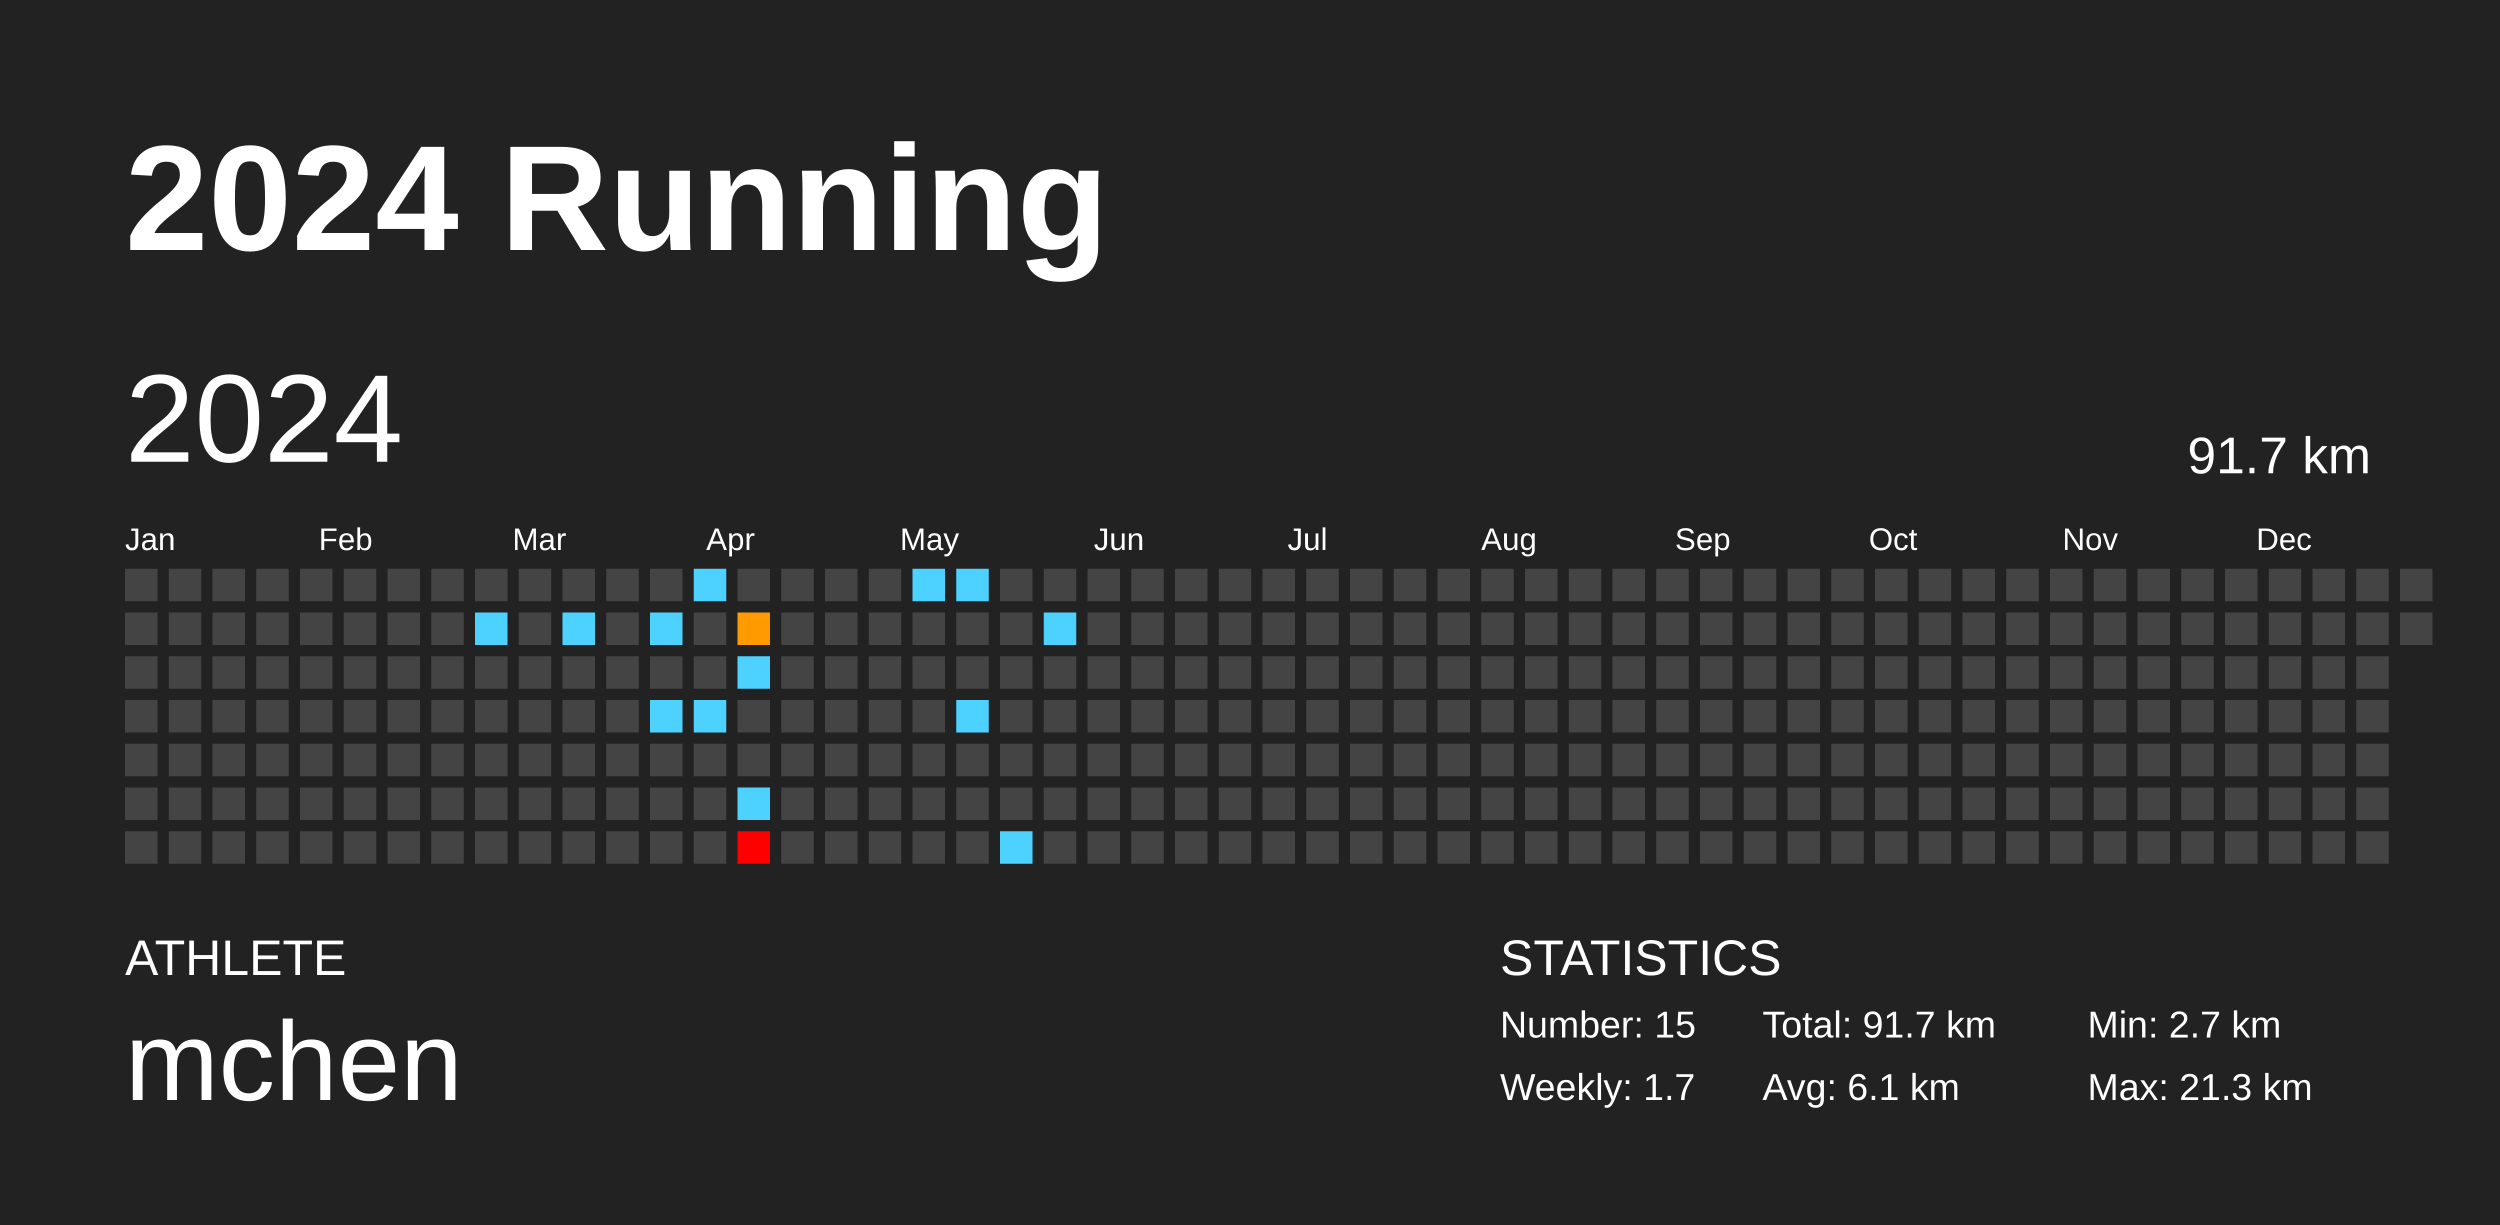
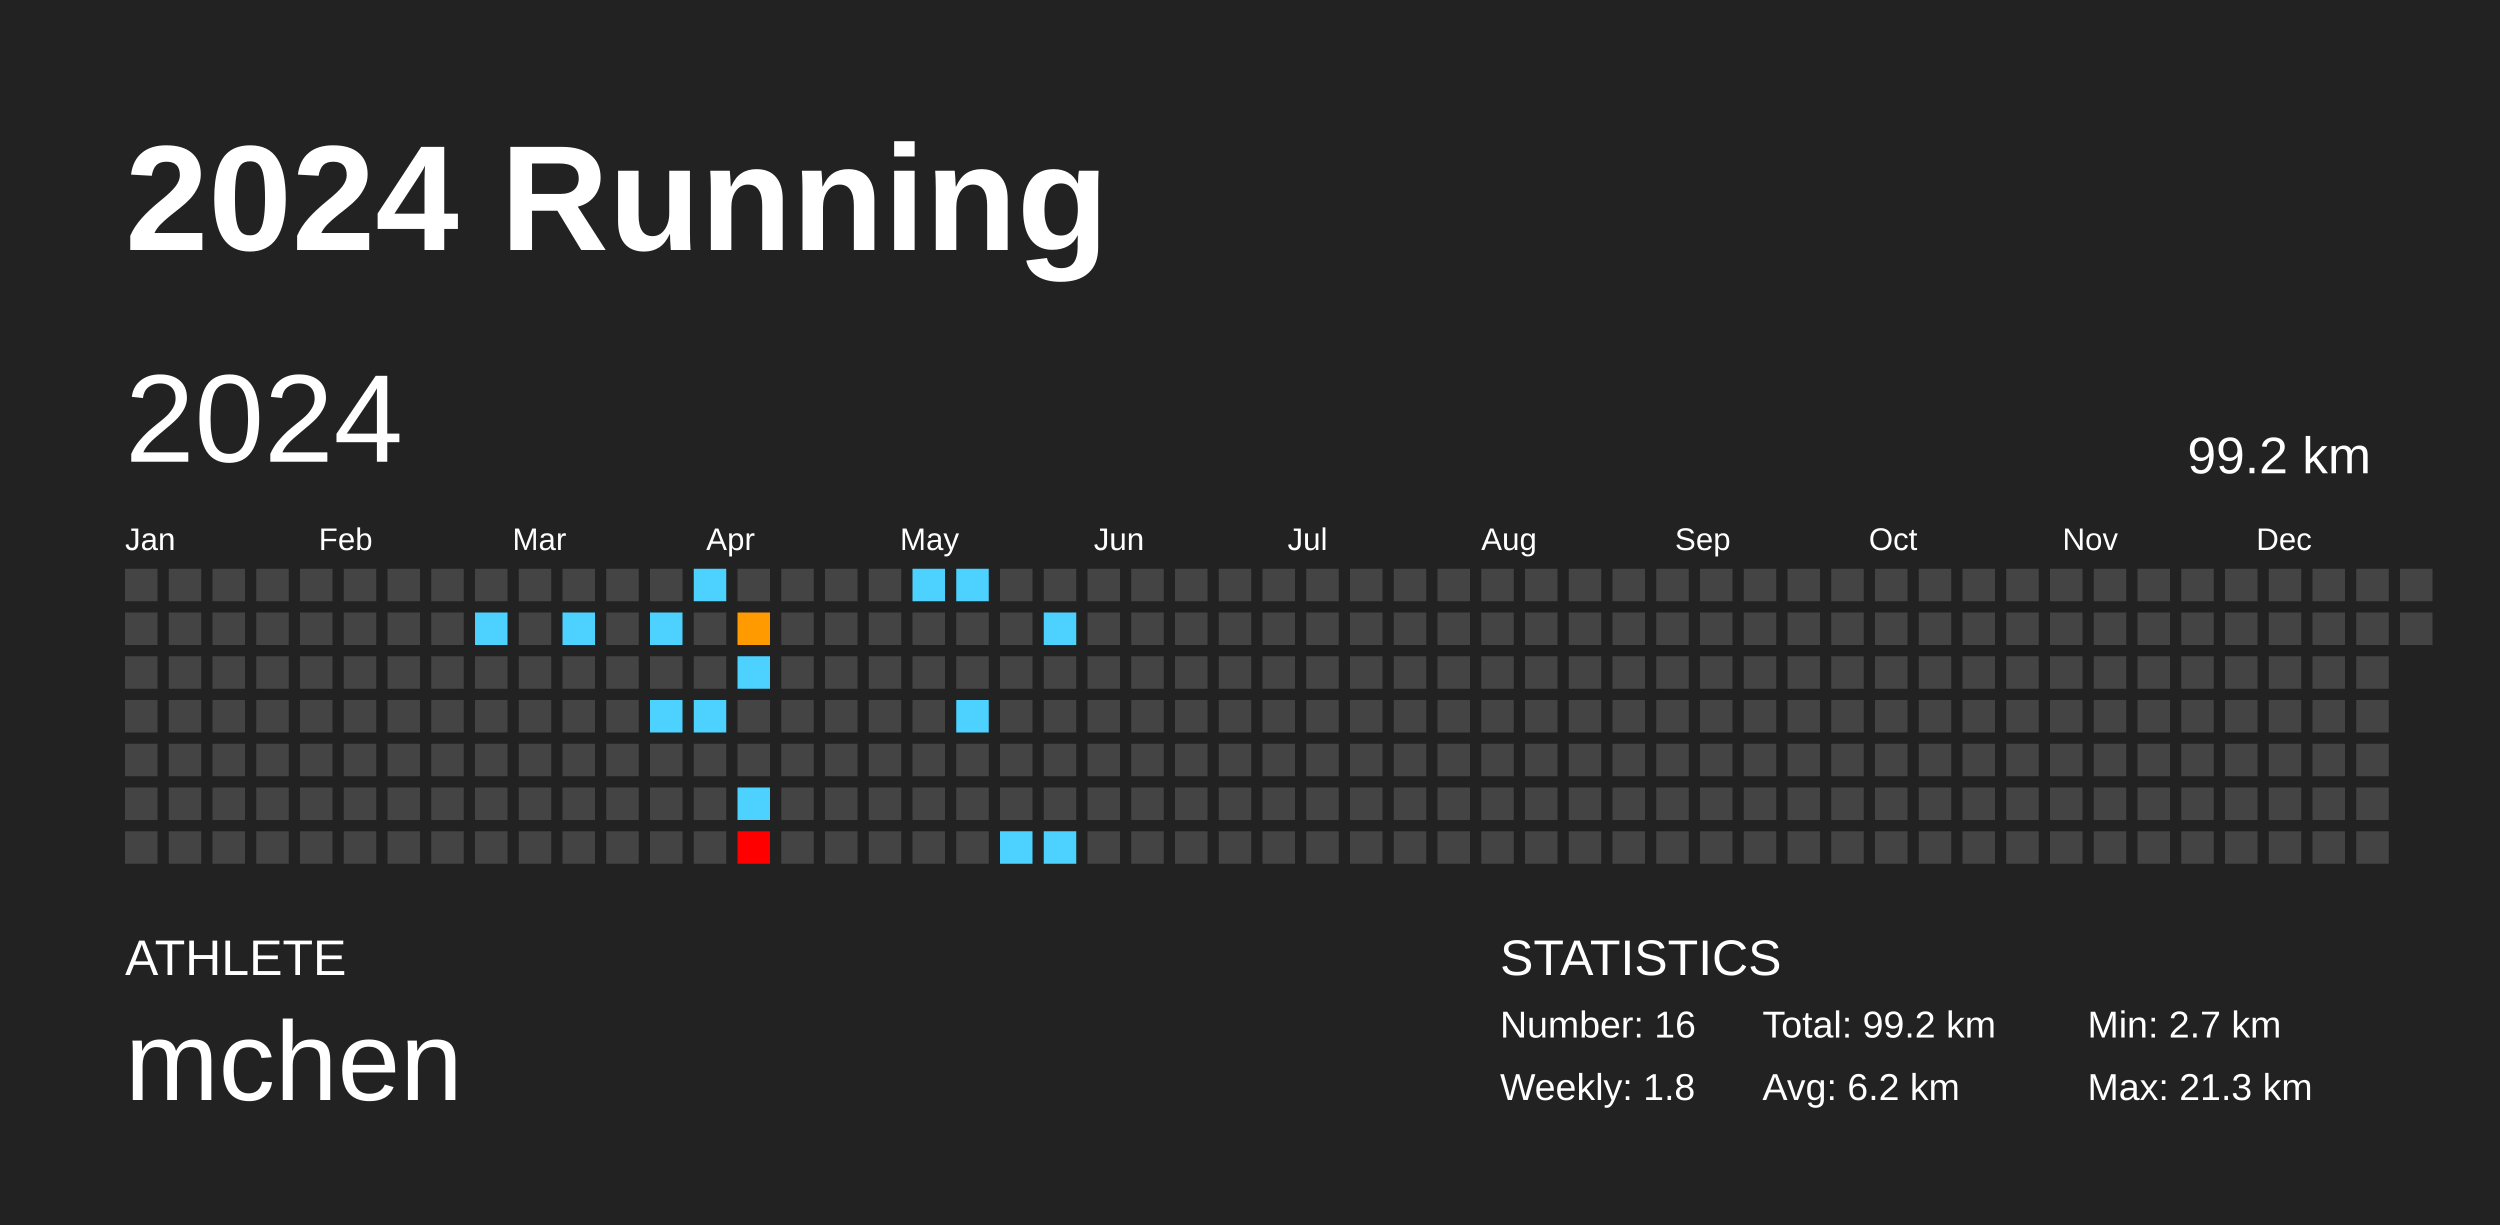
<svg xmlns="http://www.w3.org/2000/svg" baseProfile="full" height="98mm" version="1.1" viewBox="0,0,200,98" width="200mm">
  <defs />
  <rect fill="#222222" height="98" width="200" x="0" y="0" />
  <text fill="#FFFFFF" style="font-size:12px; font-family:Arial; font-weight:bold;" x="10" y="20">2024 Running</text>
  <text fill="#FFFFFF" style="font-size:4px; font-family:Arial" x="10" y="78">ATHLETE</text>
  <text fill="#FFFFFF" style="font-size:9px; font-family:Arial" x="10" y="88">mchen</text>
  <text fill="#FFFFFF" style="font-size:4px; font-family:Arial" x="120" y="78">STATISTICS</text>
-   <text fill="#FFFFFF" style="font-size:3px; font-family:Arial" x="120" y="83">Number: 15</text>
-   <text fill="#FFFFFF" style="font-size:3px; font-family:Arial" x="120" y="88">Weekly: 1.7</text>
-   <text fill="#FFFFFF" style="font-size:3px; font-family:Arial" x="141" y="83">Total: 91.7 km</text>
-   <text fill="#FFFFFF" style="font-size:3px; font-family:Arial" x="141" y="88">Avg: 6.1 km</text>
+   <text fill="#FFFFFF" style="font-size:3px; font-family:Arial" x="120" y="83">Number: 16</text>
+   <text fill="#FFFFFF" style="font-size:3px; font-family:Arial" x="120" y="88">Weekly: 1.8</text>
+   <text fill="#FFFFFF" style="font-size:3px; font-family:Arial" x="141" y="83">Total: 99.2 km</text>
+   <text fill="#FFFFFF" style="font-size:3px; font-family:Arial" x="141" y="88">Avg: 6.2 km</text>
  <text fill="#FFFFFF" style="font-size:3px; font-family:Arial" x="167" y="83">Min: 2.7 km</text>
  <text fill="#FFFFFF" style="font-size:3px; font-family:Arial" x="167" y="88">Max: 21.3 km</text>
  <text dominant-baseline="hanging" fill="#FFFFFF" style="font-size:10.0px; font-family:Arial;" x="10" y="30">2024</text>
-   <text dominant-baseline="hanging" fill="#FFFFFF" style="font-size:4.125px; font-family:Arial;" x="175" y="35">91.7 km</text>
+   <text dominant-baseline="hanging" fill="#FFFFFF" style="font-size:4.125px; font-family:Arial;" x="175" y="35">99.2 km</text>
  <text fill="#FFFFFF" style="font-size:2.5px; font-family:Arial" x="10.0" y="44">Jan</text>
  <text fill="#FFFFFF" style="font-size:2.5px; font-family:Arial" x="25.5" y="44">Feb</text>
  <text fill="#FFFFFF" style="font-size:2.5px; font-family:Arial" x="41.0" y="44">Mar</text>
  <text fill="#FFFFFF" style="font-size:2.5px; font-family:Arial" x="56.5" y="44">Apr</text>
  <text fill="#FFFFFF" style="font-size:2.5px; font-family:Arial" x="72.0" y="44">May</text>
  <text fill="#FFFFFF" style="font-size:2.5px; font-family:Arial" x="87.5" y="44">Jun</text>
  <text fill="#FFFFFF" style="font-size:2.5px; font-family:Arial" x="103.0" y="44">Jul</text>
  <text fill="#FFFFFF" style="font-size:2.5px; font-family:Arial" x="118.5" y="44">Aug</text>
  <text fill="#FFFFFF" style="font-size:2.5px; font-family:Arial" x="134.0" y="44">Sep</text>
  <text fill="#FFFFFF" style="font-size:2.5px; font-family:Arial" x="149.5" y="44">Oct</text>
  <text fill="#FFFFFF" style="font-size:2.5px; font-family:Arial" x="165.0" y="44">Nov</text>
  <text fill="#FFFFFF" style="font-size:2.5px; font-family:Arial" x="180.5" y="44">Dec</text>
  <rect fill="#444444" height="2.6" width="2.6" x="10.0" y="45.5" />
  <rect fill="#444444" height="2.6" width="2.6" x="10.0" y="49.0" />
  <rect fill="#444444" height="2.6" width="2.6" x="10.0" y="52.5" />
  <rect fill="#444444" height="2.6" width="2.6" x="10.0" y="56.0" />
  <rect fill="#444444" height="2.6" width="2.6" x="10.0" y="59.5" />
  <rect fill="#444444" height="2.6" width="2.6" x="10.0" y="63.0" />
  <rect fill="#444444" height="2.6" width="2.6" x="10.0" y="66.5" />
  <rect fill="#444444" height="2.6" width="2.6" x="13.5" y="45.5" />
  <rect fill="#444444" height="2.6" width="2.6" x="13.5" y="49.0" />
  <rect fill="#444444" height="2.6" width="2.6" x="13.5" y="52.5" />
  <rect fill="#444444" height="2.6" width="2.6" x="13.5" y="56.0" />
  <rect fill="#444444" height="2.6" width="2.6" x="13.5" y="59.5" />
  <rect fill="#444444" height="2.6" width="2.6" x="13.5" y="63.0" />
  <rect fill="#444444" height="2.6" width="2.6" x="13.5" y="66.5" />
  <rect fill="#444444" height="2.6" width="2.6" x="17.0" y="45.5" />
  <rect fill="#444444" height="2.6" width="2.6" x="17.0" y="49.0" />
  <rect fill="#444444" height="2.6" width="2.6" x="17.0" y="52.5" />
  <rect fill="#444444" height="2.6" width="2.6" x="17.0" y="56.0" />
  <rect fill="#444444" height="2.6" width="2.6" x="17.0" y="59.5" />
  <rect fill="#444444" height="2.6" width="2.6" x="17.0" y="63.0" />
  <rect fill="#444444" height="2.6" width="2.6" x="17.0" y="66.5" />
  <rect fill="#444444" height="2.6" width="2.6" x="20.5" y="45.5" />
  <rect fill="#444444" height="2.6" width="2.6" x="20.5" y="49.0" />
  <rect fill="#444444" height="2.6" width="2.6" x="20.5" y="52.5" />
  <rect fill="#444444" height="2.6" width="2.6" x="20.5" y="56.0" />
  <rect fill="#444444" height="2.6" width="2.6" x="20.5" y="59.5" />
  <rect fill="#444444" height="2.6" width="2.6" x="20.5" y="63.0" />
  <rect fill="#444444" height="2.6" width="2.6" x="20.5" y="66.5" />
  <rect fill="#444444" height="2.6" width="2.6" x="24.0" y="45.5" />
  <rect fill="#444444" height="2.6" width="2.6" x="24.0" y="49.0" />
  <rect fill="#444444" height="2.6" width="2.6" x="24.0" y="52.5" />
  <rect fill="#444444" height="2.6" width="2.6" x="24.0" y="56.0" />
  <rect fill="#444444" height="2.6" width="2.6" x="24.0" y="59.5" />
  <rect fill="#444444" height="2.6" width="2.6" x="24.0" y="63.0" />
  <rect fill="#444444" height="2.6" width="2.6" x="24.0" y="66.5" />
  <rect fill="#444444" height="2.6" width="2.6" x="27.5" y="45.5" />
  <rect fill="#444444" height="2.6" width="2.6" x="27.5" y="49.0" />
  <rect fill="#444444" height="2.6" width="2.6" x="27.5" y="52.5" />
  <rect fill="#444444" height="2.6" width="2.6" x="27.5" y="56.0" />
  <rect fill="#444444" height="2.6" width="2.6" x="27.5" y="59.5" />
  <rect fill="#444444" height="2.6" width="2.6" x="27.5" y="63.0" />
  <rect fill="#444444" height="2.6" width="2.6" x="27.5" y="66.5" />
  <rect fill="#444444" height="2.6" width="2.6" x="31.0" y="45.5" />
  <rect fill="#444444" height="2.6" width="2.6" x="31.0" y="49.0" />
  <rect fill="#444444" height="2.6" width="2.6" x="31.0" y="52.5" />
  <rect fill="#444444" height="2.6" width="2.6" x="31.0" y="56.0" />
  <rect fill="#444444" height="2.6" width="2.6" x="31.0" y="59.5" />
  <rect fill="#444444" height="2.6" width="2.6" x="31.0" y="63.0" />
  <rect fill="#444444" height="2.6" width="2.6" x="31.0" y="66.5" />
  <rect fill="#444444" height="2.6" width="2.6" x="34.5" y="45.5" />
  <rect fill="#444444" height="2.6" width="2.6" x="34.5" y="49.0" />
  <rect fill="#444444" height="2.6" width="2.6" x="34.5" y="52.5" />
  <rect fill="#444444" height="2.6" width="2.6" x="34.5" y="56.0" />
  <rect fill="#444444" height="2.6" width="2.6" x="34.5" y="59.5" />
  <rect fill="#444444" height="2.6" width="2.6" x="34.5" y="63.0" />
  <rect fill="#444444" height="2.6" width="2.6" x="34.5" y="66.5" />
  <rect fill="#444444" height="2.6" width="2.6" x="38.0" y="45.5" />
  <rect fill="#4dd2ff" height="2.6" width="2.6" x="38.0" y="49.0" />
  <rect fill="#444444" height="2.6" width="2.6" x="38.0" y="52.5" />
  <rect fill="#444444" height="2.6" width="2.6" x="38.0" y="56.0" />
  <rect fill="#444444" height="2.6" width="2.6" x="38.0" y="59.5" />
  <rect fill="#444444" height="2.6" width="2.6" x="38.0" y="63.0" />
  <rect fill="#444444" height="2.6" width="2.6" x="38.0" y="66.5" />
  <rect fill="#444444" height="2.6" width="2.6" x="41.5" y="45.5" />
  <rect fill="#444444" height="2.6" width="2.6" x="41.5" y="49.0" />
  <rect fill="#444444" height="2.6" width="2.6" x="41.5" y="52.5" />
  <rect fill="#444444" height="2.6" width="2.6" x="41.5" y="56.0" />
  <rect fill="#444444" height="2.6" width="2.6" x="41.5" y="59.5" />
  <rect fill="#444444" height="2.6" width="2.6" x="41.5" y="63.0" />
  <rect fill="#444444" height="2.6" width="2.6" x="41.5" y="66.5" />
  <rect fill="#444444" height="2.6" width="2.6" x="45.0" y="45.5" />
  <rect fill="#4dd2ff" height="2.6" width="2.6" x="45.0" y="49.0" />
  <rect fill="#444444" height="2.6" width="2.6" x="45.0" y="52.5" />
  <rect fill="#444444" height="2.6" width="2.6" x="45.0" y="56.0" />
  <rect fill="#444444" height="2.6" width="2.6" x="45.0" y="59.5" />
  <rect fill="#444444" height="2.6" width="2.6" x="45.0" y="63.0" />
  <rect fill="#444444" height="2.6" width="2.6" x="45.0" y="66.5" />
  <rect fill="#444444" height="2.6" width="2.6" x="48.5" y="45.5" />
  <rect fill="#444444" height="2.6" width="2.6" x="48.5" y="49.0" />
  <rect fill="#444444" height="2.6" width="2.6" x="48.5" y="52.5" />
  <rect fill="#444444" height="2.6" width="2.6" x="48.5" y="56.0" />
  <rect fill="#444444" height="2.6" width="2.6" x="48.5" y="59.5" />
  <rect fill="#444444" height="2.6" width="2.6" x="48.5" y="63.0" />
  <rect fill="#444444" height="2.6" width="2.6" x="48.5" y="66.5" />
  <rect fill="#444444" height="2.6" width="2.6" x="52.0" y="45.5" />
  <rect fill="#4dd2ff" height="2.6" width="2.6" x="52.0" y="49.0" />
  <rect fill="#444444" height="2.6" width="2.6" x="52.0" y="52.5" />
  <rect fill="#4dd2ff" height="2.6" width="2.6" x="52.0" y="56.0" />
  <rect fill="#444444" height="2.6" width="2.6" x="52.0" y="59.5" />
  <rect fill="#444444" height="2.6" width="2.6" x="52.0" y="63.0" />
  <rect fill="#444444" height="2.6" width="2.6" x="52.0" y="66.5" />
  <rect fill="#4dd2ff" height="2.6" width="2.6" x="55.5" y="45.5" />
  <rect fill="#444444" height="2.6" width="2.6" x="55.5" y="49.0" />
  <rect fill="#444444" height="2.6" width="2.6" x="55.5" y="52.5" />
  <rect fill="#4dd2ff" height="2.6" width="2.6" x="55.5" y="56.0" />
  <rect fill="#444444" height="2.6" width="2.6" x="55.5" y="59.5" />
  <rect fill="#444444" height="2.6" width="2.6" x="55.5" y="63.0" />
  <rect fill="#444444" height="2.6" width="2.6" x="55.5" y="66.5" />
  <rect fill="#444444" height="2.6" width="2.6" x="59.0" y="45.5" />
  <rect fill="#ff9b00" height="2.6" width="2.6" x="59.0" y="49.0" />
  <rect fill="#4dd2ff" height="2.6" width="2.6" x="59.0" y="52.5" />
  <rect fill="#444444" height="2.6" width="2.6" x="59.0" y="56.0" />
  <rect fill="#444444" height="2.6" width="2.6" x="59.0" y="59.5" />
  <rect fill="#4dd2ff" height="2.6" width="2.6" x="59.0" y="63.0" />
  <rect fill="red" height="2.6" width="2.6" x="59.0" y="66.5" />
  <rect fill="#444444" height="2.6" width="2.6" x="62.5" y="45.5" />
  <rect fill="#444444" height="2.6" width="2.6" x="62.5" y="49.0" />
  <rect fill="#444444" height="2.6" width="2.6" x="62.5" y="52.5" />
  <rect fill="#444444" height="2.6" width="2.6" x="62.5" y="56.0" />
  <rect fill="#444444" height="2.6" width="2.6" x="62.5" y="59.5" />
  <rect fill="#444444" height="2.6" width="2.6" x="62.5" y="63.0" />
  <rect fill="#444444" height="2.6" width="2.6" x="62.5" y="66.5" />
  <rect fill="#444444" height="2.6" width="2.6" x="66.0" y="45.5" />
  <rect fill="#444444" height="2.6" width="2.6" x="66.0" y="49.0" />
  <rect fill="#444444" height="2.6" width="2.6" x="66.0" y="52.5" />
  <rect fill="#444444" height="2.6" width="2.6" x="66.0" y="56.0" />
  <rect fill="#444444" height="2.6" width="2.6" x="66.0" y="59.5" />
  <rect fill="#444444" height="2.6" width="2.6" x="66.0" y="63.0" />
  <rect fill="#444444" height="2.6" width="2.6" x="66.0" y="66.5" />
  <rect fill="#444444" height="2.6" width="2.6" x="69.5" y="45.5" />
  <rect fill="#444444" height="2.6" width="2.6" x="69.5" y="49.0" />
  <rect fill="#444444" height="2.6" width="2.6" x="69.5" y="52.5" />
  <rect fill="#444444" height="2.6" width="2.6" x="69.5" y="56.0" />
  <rect fill="#444444" height="2.6" width="2.6" x="69.5" y="59.5" />
  <rect fill="#444444" height="2.6" width="2.6" x="69.5" y="63.0" />
  <rect fill="#444444" height="2.6" width="2.6" x="69.5" y="66.5" />
  <rect fill="#4dd2ff" height="2.6" width="2.6" x="73.0" y="45.5" />
  <rect fill="#444444" height="2.6" width="2.6" x="73.0" y="49.0" />
  <rect fill="#444444" height="2.6" width="2.6" x="73.0" y="52.5" />
  <rect fill="#444444" height="2.6" width="2.6" x="73.0" y="56.0" />
  <rect fill="#444444" height="2.6" width="2.6" x="73.0" y="59.5" />
  <rect fill="#444444" height="2.6" width="2.6" x="73.0" y="63.0" />
  <rect fill="#444444" height="2.6" width="2.6" x="73.0" y="66.5" />
  <rect fill="#4dd2ff" height="2.6" width="2.6" x="76.5" y="45.5" />
  <rect fill="#444444" height="2.6" width="2.6" x="76.5" y="49.0" />
  <rect fill="#444444" height="2.6" width="2.6" x="76.5" y="52.5" />
  <rect fill="#4dd2ff" height="2.6" width="2.6" x="76.5" y="56.0" />
  <rect fill="#444444" height="2.6" width="2.6" x="76.5" y="59.5" />
  <rect fill="#444444" height="2.6" width="2.6" x="76.5" y="63.0" />
  <rect fill="#444444" height="2.6" width="2.6" x="76.5" y="66.5" />
  <rect fill="#444444" height="2.6" width="2.6" x="80.0" y="45.5" />
  <rect fill="#444444" height="2.6" width="2.6" x="80.0" y="49.0" />
  <rect fill="#444444" height="2.6" width="2.6" x="80.0" y="52.5" />
  <rect fill="#444444" height="2.6" width="2.6" x="80.0" y="56.0" />
  <rect fill="#444444" height="2.6" width="2.6" x="80.0" y="59.5" />
  <rect fill="#444444" height="2.6" width="2.6" x="80.0" y="63.0" />
  <rect fill="#4dd2ff" height="2.6" width="2.6" x="80.0" y="66.5" />
  <rect fill="#444444" height="2.6" width="2.6" x="83.5" y="45.5" />
  <rect fill="#4dd2ff" height="2.6" width="2.6" x="83.5" y="49.0" />
  <rect fill="#444444" height="2.6" width="2.6" x="83.5" y="52.5" />
  <rect fill="#444444" height="2.6" width="2.6" x="83.5" y="56.0" />
  <rect fill="#444444" height="2.6" width="2.6" x="83.5" y="59.5" />
  <rect fill="#444444" height="2.6" width="2.6" x="83.5" y="63.0" />
-   <rect fill="#444444" height="2.6" width="2.6" x="83.5" y="66.5" />
+   <rect fill="#4dd2ff" height="2.6" width="2.6" x="83.5" y="66.5" />
  <rect fill="#444444" height="2.6" width="2.6" x="87.0" y="45.5" />
  <rect fill="#444444" height="2.6" width="2.6" x="87.0" y="49.0" />
  <rect fill="#444444" height="2.6" width="2.6" x="87.0" y="52.5" />
  <rect fill="#444444" height="2.6" width="2.6" x="87.0" y="56.0" />
  <rect fill="#444444" height="2.6" width="2.6" x="87.0" y="59.5" />
  <rect fill="#444444" height="2.6" width="2.6" x="87.0" y="63.0" />
  <rect fill="#444444" height="2.6" width="2.6" x="87.0" y="66.5" />
  <rect fill="#444444" height="2.6" width="2.6" x="90.5" y="45.5" />
  <rect fill="#444444" height="2.6" width="2.6" x="90.5" y="49.0" />
  <rect fill="#444444" height="2.6" width="2.6" x="90.5" y="52.5" />
  <rect fill="#444444" height="2.6" width="2.6" x="90.5" y="56.0" />
  <rect fill="#444444" height="2.6" width="2.6" x="90.5" y="59.5" />
  <rect fill="#444444" height="2.6" width="2.6" x="90.5" y="63.0" />
  <rect fill="#444444" height="2.6" width="2.6" x="90.5" y="66.5" />
  <rect fill="#444444" height="2.6" width="2.6" x="94.0" y="45.5" />
  <rect fill="#444444" height="2.6" width="2.6" x="94.0" y="49.0" />
  <rect fill="#444444" height="2.6" width="2.6" x="94.0" y="52.5" />
  <rect fill="#444444" height="2.6" width="2.6" x="94.0" y="56.0" />
  <rect fill="#444444" height="2.6" width="2.6" x="94.0" y="59.5" />
  <rect fill="#444444" height="2.6" width="2.6" x="94.0" y="63.0" />
  <rect fill="#444444" height="2.6" width="2.6" x="94.0" y="66.5" />
  <rect fill="#444444" height="2.6" width="2.6" x="97.5" y="45.5" />
  <rect fill="#444444" height="2.6" width="2.6" x="97.5" y="49.0" />
  <rect fill="#444444" height="2.6" width="2.6" x="97.5" y="52.5" />
  <rect fill="#444444" height="2.6" width="2.6" x="97.5" y="56.0" />
  <rect fill="#444444" height="2.6" width="2.6" x="97.5" y="59.5" />
  <rect fill="#444444" height="2.6" width="2.6" x="97.5" y="63.0" />
  <rect fill="#444444" height="2.6" width="2.6" x="97.5" y="66.5" />
  <rect fill="#444444" height="2.6" width="2.6" x="101.0" y="45.5" />
  <rect fill="#444444" height="2.6" width="2.6" x="101.0" y="49.0" />
  <rect fill="#444444" height="2.6" width="2.6" x="101.0" y="52.5" />
  <rect fill="#444444" height="2.6" width="2.6" x="101.0" y="56.0" />
  <rect fill="#444444" height="2.6" width="2.6" x="101.0" y="59.5" />
  <rect fill="#444444" height="2.6" width="2.6" x="101.0" y="63.0" />
  <rect fill="#444444" height="2.6" width="2.6" x="101.0" y="66.5" />
  <rect fill="#444444" height="2.6" width="2.6" x="104.5" y="45.5" />
  <rect fill="#444444" height="2.6" width="2.6" x="104.5" y="49.0" />
  <rect fill="#444444" height="2.6" width="2.6" x="104.5" y="52.5" />
  <rect fill="#444444" height="2.6" width="2.6" x="104.5" y="56.0" />
  <rect fill="#444444" height="2.6" width="2.6" x="104.5" y="59.5" />
  <rect fill="#444444" height="2.6" width="2.6" x="104.5" y="63.0" />
  <rect fill="#444444" height="2.6" width="2.6" x="104.5" y="66.5" />
  <rect fill="#444444" height="2.6" width="2.6" x="108.0" y="45.5" />
  <rect fill="#444444" height="2.6" width="2.6" x="108.0" y="49.0" />
  <rect fill="#444444" height="2.6" width="2.6" x="108.0" y="52.5" />
  <rect fill="#444444" height="2.6" width="2.6" x="108.0" y="56.0" />
  <rect fill="#444444" height="2.6" width="2.6" x="108.0" y="59.5" />
  <rect fill="#444444" height="2.6" width="2.6" x="108.0" y="63.0" />
  <rect fill="#444444" height="2.6" width="2.6" x="108.0" y="66.5" />
  <rect fill="#444444" height="2.6" width="2.6" x="111.5" y="45.5" />
  <rect fill="#444444" height="2.6" width="2.6" x="111.5" y="49.0" />
  <rect fill="#444444" height="2.6" width="2.6" x="111.5" y="52.5" />
  <rect fill="#444444" height="2.6" width="2.6" x="111.5" y="56.0" />
  <rect fill="#444444" height="2.6" width="2.6" x="111.5" y="59.5" />
  <rect fill="#444444" height="2.6" width="2.6" x="111.5" y="63.0" />
  <rect fill="#444444" height="2.6" width="2.6" x="111.5" y="66.5" />
  <rect fill="#444444" height="2.6" width="2.6" x="115.0" y="45.5" />
  <rect fill="#444444" height="2.6" width="2.6" x="115.0" y="49.0" />
  <rect fill="#444444" height="2.6" width="2.6" x="115.0" y="52.5" />
  <rect fill="#444444" height="2.6" width="2.6" x="115.0" y="56.0" />
  <rect fill="#444444" height="2.6" width="2.6" x="115.0" y="59.5" />
  <rect fill="#444444" height="2.6" width="2.6" x="115.0" y="63.0" />
  <rect fill="#444444" height="2.6" width="2.6" x="115.0" y="66.5" />
  <rect fill="#444444" height="2.6" width="2.6" x="118.5" y="45.5" />
  <rect fill="#444444" height="2.6" width="2.6" x="118.5" y="49.0" />
  <rect fill="#444444" height="2.6" width="2.6" x="118.5" y="52.5" />
  <rect fill="#444444" height="2.6" width="2.6" x="118.5" y="56.0" />
  <rect fill="#444444" height="2.6" width="2.6" x="118.5" y="59.5" />
  <rect fill="#444444" height="2.6" width="2.6" x="118.5" y="63.0" />
  <rect fill="#444444" height="2.6" width="2.6" x="118.5" y="66.5" />
  <rect fill="#444444" height="2.6" width="2.6" x="122.0" y="45.5" />
  <rect fill="#444444" height="2.6" width="2.6" x="122.0" y="49.0" />
  <rect fill="#444444" height="2.6" width="2.6" x="122.0" y="52.5" />
  <rect fill="#444444" height="2.6" width="2.6" x="122.0" y="56.0" />
  <rect fill="#444444" height="2.6" width="2.6" x="122.0" y="59.5" />
  <rect fill="#444444" height="2.6" width="2.6" x="122.0" y="63.0" />
  <rect fill="#444444" height="2.6" width="2.6" x="122.0" y="66.5" />
  <rect fill="#444444" height="2.6" width="2.6" x="125.5" y="45.5" />
  <rect fill="#444444" height="2.6" width="2.6" x="125.5" y="49.0" />
  <rect fill="#444444" height="2.6" width="2.6" x="125.5" y="52.5" />
  <rect fill="#444444" height="2.6" width="2.6" x="125.5" y="56.0" />
  <rect fill="#444444" height="2.6" width="2.6" x="125.5" y="59.5" />
  <rect fill="#444444" height="2.6" width="2.6" x="125.5" y="63.0" />
  <rect fill="#444444" height="2.6" width="2.6" x="125.5" y="66.5" />
  <rect fill="#444444" height="2.6" width="2.6" x="129.0" y="45.5" />
  <rect fill="#444444" height="2.6" width="2.6" x="129.0" y="49.0" />
  <rect fill="#444444" height="2.6" width="2.6" x="129.0" y="52.5" />
  <rect fill="#444444" height="2.6" width="2.6" x="129.0" y="56.0" />
  <rect fill="#444444" height="2.6" width="2.6" x="129.0" y="59.5" />
  <rect fill="#444444" height="2.6" width="2.6" x="129.0" y="63.0" />
  <rect fill="#444444" height="2.6" width="2.6" x="129.0" y="66.5" />
  <rect fill="#444444" height="2.6" width="2.6" x="132.5" y="45.5" />
  <rect fill="#444444" height="2.6" width="2.6" x="132.5" y="49.0" />
  <rect fill="#444444" height="2.6" width="2.6" x="132.5" y="52.5" />
  <rect fill="#444444" height="2.6" width="2.6" x="132.5" y="56.0" />
  <rect fill="#444444" height="2.6" width="2.6" x="132.5" y="59.5" />
  <rect fill="#444444" height="2.6" width="2.6" x="132.5" y="63.0" />
  <rect fill="#444444" height="2.6" width="2.6" x="132.5" y="66.5" />
  <rect fill="#444444" height="2.6" width="2.6" x="136.0" y="45.5" />
  <rect fill="#444444" height="2.6" width="2.6" x="136.0" y="49.0" />
  <rect fill="#444444" height="2.6" width="2.6" x="136.0" y="52.5" />
  <rect fill="#444444" height="2.6" width="2.6" x="136.0" y="56.0" />
  <rect fill="#444444" height="2.6" width="2.6" x="136.0" y="59.5" />
  <rect fill="#444444" height="2.6" width="2.6" x="136.0" y="63.0" />
  <rect fill="#444444" height="2.6" width="2.6" x="136.0" y="66.5" />
  <rect fill="#444444" height="2.6" width="2.6" x="139.5" y="45.5" />
  <rect fill="#444444" height="2.6" width="2.6" x="139.5" y="49.0" />
  <rect fill="#444444" height="2.6" width="2.6" x="139.5" y="52.5" />
  <rect fill="#444444" height="2.6" width="2.6" x="139.5" y="56.0" />
  <rect fill="#444444" height="2.6" width="2.6" x="139.5" y="59.5" />
  <rect fill="#444444" height="2.6" width="2.6" x="139.5" y="63.0" />
  <rect fill="#444444" height="2.6" width="2.6" x="139.5" y="66.5" />
  <rect fill="#444444" height="2.6" width="2.6" x="143.0" y="45.5" />
  <rect fill="#444444" height="2.6" width="2.6" x="143.0" y="49.0" />
  <rect fill="#444444" height="2.6" width="2.6" x="143.0" y="52.5" />
  <rect fill="#444444" height="2.6" width="2.6" x="143.0" y="56.0" />
  <rect fill="#444444" height="2.6" width="2.6" x="143.0" y="59.5" />
  <rect fill="#444444" height="2.6" width="2.6" x="143.0" y="63.0" />
  <rect fill="#444444" height="2.6" width="2.6" x="143.0" y="66.5" />
  <rect fill="#444444" height="2.6" width="2.6" x="146.5" y="45.5" />
  <rect fill="#444444" height="2.6" width="2.6" x="146.5" y="49.0" />
  <rect fill="#444444" height="2.6" width="2.6" x="146.5" y="52.5" />
  <rect fill="#444444" height="2.6" width="2.6" x="146.5" y="56.0" />
  <rect fill="#444444" height="2.6" width="2.6" x="146.5" y="59.5" />
  <rect fill="#444444" height="2.6" width="2.6" x="146.5" y="63.0" />
  <rect fill="#444444" height="2.6" width="2.6" x="146.5" y="66.5" />
  <rect fill="#444444" height="2.6" width="2.6" x="150.0" y="45.5" />
  <rect fill="#444444" height="2.6" width="2.6" x="150.0" y="49.0" />
  <rect fill="#444444" height="2.6" width="2.6" x="150.0" y="52.5" />
  <rect fill="#444444" height="2.6" width="2.6" x="150.0" y="56.0" />
  <rect fill="#444444" height="2.6" width="2.6" x="150.0" y="59.5" />
  <rect fill="#444444" height="2.6" width="2.6" x="150.0" y="63.0" />
  <rect fill="#444444" height="2.6" width="2.6" x="150.0" y="66.5" />
  <rect fill="#444444" height="2.6" width="2.6" x="153.5" y="45.5" />
  <rect fill="#444444" height="2.6" width="2.6" x="153.5" y="49.0" />
  <rect fill="#444444" height="2.6" width="2.6" x="153.5" y="52.5" />
  <rect fill="#444444" height="2.6" width="2.6" x="153.5" y="56.0" />
  <rect fill="#444444" height="2.6" width="2.6" x="153.5" y="59.5" />
  <rect fill="#444444" height="2.6" width="2.6" x="153.5" y="63.0" />
  <rect fill="#444444" height="2.6" width="2.6" x="153.5" y="66.5" />
  <rect fill="#444444" height="2.6" width="2.6" x="157.0" y="45.5" />
  <rect fill="#444444" height="2.6" width="2.6" x="157.0" y="49.0" />
  <rect fill="#444444" height="2.6" width="2.6" x="157.0" y="52.5" />
  <rect fill="#444444" height="2.6" width="2.6" x="157.0" y="56.0" />
  <rect fill="#444444" height="2.6" width="2.6" x="157.0" y="59.5" />
  <rect fill="#444444" height="2.6" width="2.6" x="157.0" y="63.0" />
  <rect fill="#444444" height="2.6" width="2.6" x="157.0" y="66.5" />
  <rect fill="#444444" height="2.6" width="2.6" x="160.5" y="45.5" />
  <rect fill="#444444" height="2.6" width="2.6" x="160.5" y="49.0" />
  <rect fill="#444444" height="2.6" width="2.6" x="160.5" y="52.5" />
  <rect fill="#444444" height="2.6" width="2.6" x="160.5" y="56.0" />
  <rect fill="#444444" height="2.6" width="2.6" x="160.5" y="59.5" />
  <rect fill="#444444" height="2.6" width="2.6" x="160.5" y="63.0" />
  <rect fill="#444444" height="2.6" width="2.6" x="160.5" y="66.5" />
  <rect fill="#444444" height="2.6" width="2.6" x="164.0" y="45.5" />
  <rect fill="#444444" height="2.6" width="2.6" x="164.0" y="49.0" />
  <rect fill="#444444" height="2.6" width="2.6" x="164.0" y="52.5" />
  <rect fill="#444444" height="2.6" width="2.6" x="164.0" y="56.0" />
  <rect fill="#444444" height="2.6" width="2.6" x="164.0" y="59.5" />
  <rect fill="#444444" height="2.6" width="2.6" x="164.0" y="63.0" />
  <rect fill="#444444" height="2.6" width="2.6" x="164.0" y="66.5" />
  <rect fill="#444444" height="2.6" width="2.6" x="167.5" y="45.5" />
  <rect fill="#444444" height="2.6" width="2.6" x="167.5" y="49.0" />
  <rect fill="#444444" height="2.6" width="2.6" x="167.5" y="52.5" />
  <rect fill="#444444" height="2.6" width="2.6" x="167.5" y="56.0" />
  <rect fill="#444444" height="2.6" width="2.6" x="167.5" y="59.5" />
  <rect fill="#444444" height="2.6" width="2.6" x="167.5" y="63.0" />
  <rect fill="#444444" height="2.6" width="2.6" x="167.5" y="66.5" />
  <rect fill="#444444" height="2.6" width="2.6" x="171.0" y="45.5" />
  <rect fill="#444444" height="2.6" width="2.6" x="171.0" y="49.0" />
  <rect fill="#444444" height="2.6" width="2.6" x="171.0" y="52.5" />
  <rect fill="#444444" height="2.6" width="2.6" x="171.0" y="56.0" />
  <rect fill="#444444" height="2.6" width="2.6" x="171.0" y="59.5" />
  <rect fill="#444444" height="2.6" width="2.6" x="171.0" y="63.0" />
  <rect fill="#444444" height="2.6" width="2.6" x="171.0" y="66.5" />
  <rect fill="#444444" height="2.6" width="2.6" x="174.5" y="45.5" />
  <rect fill="#444444" height="2.6" width="2.6" x="174.5" y="49.0" />
  <rect fill="#444444" height="2.6" width="2.6" x="174.5" y="52.5" />
  <rect fill="#444444" height="2.6" width="2.6" x="174.5" y="56.0" />
  <rect fill="#444444" height="2.6" width="2.6" x="174.5" y="59.5" />
  <rect fill="#444444" height="2.6" width="2.6" x="174.5" y="63.0" />
  <rect fill="#444444" height="2.6" width="2.6" x="174.5" y="66.5" />
  <rect fill="#444444" height="2.6" width="2.6" x="178.0" y="45.5" />
  <rect fill="#444444" height="2.6" width="2.6" x="178.0" y="49.0" />
  <rect fill="#444444" height="2.6" width="2.6" x="178.0" y="52.5" />
  <rect fill="#444444" height="2.6" width="2.6" x="178.0" y="56.0" />
  <rect fill="#444444" height="2.6" width="2.6" x="178.0" y="59.5" />
  <rect fill="#444444" height="2.6" width="2.6" x="178.0" y="63.0" />
  <rect fill="#444444" height="2.6" width="2.6" x="178.0" y="66.5" />
  <rect fill="#444444" height="2.6" width="2.6" x="181.5" y="45.5" />
  <rect fill="#444444" height="2.6" width="2.6" x="181.5" y="49.0" />
  <rect fill="#444444" height="2.6" width="2.6" x="181.5" y="52.5" />
  <rect fill="#444444" height="2.6" width="2.6" x="181.5" y="56.0" />
  <rect fill="#444444" height="2.6" width="2.6" x="181.5" y="59.5" />
  <rect fill="#444444" height="2.6" width="2.6" x="181.5" y="63.0" />
  <rect fill="#444444" height="2.6" width="2.6" x="181.5" y="66.5" />
  <rect fill="#444444" height="2.6" width="2.6" x="185.0" y="45.5" />
  <rect fill="#444444" height="2.6" width="2.6" x="185.0" y="49.0" />
  <rect fill="#444444" height="2.6" width="2.6" x="185.0" y="52.5" />
  <rect fill="#444444" height="2.6" width="2.6" x="185.0" y="56.0" />
  <rect fill="#444444" height="2.6" width="2.6" x="185.0" y="59.5" />
  <rect fill="#444444" height="2.6" width="2.6" x="185.0" y="63.0" />
  <rect fill="#444444" height="2.6" width="2.6" x="185.0" y="66.5" />
  <rect fill="#444444" height="2.6" width="2.6" x="188.5" y="45.5" />
  <rect fill="#444444" height="2.6" width="2.6" x="188.5" y="49.0" />
  <rect fill="#444444" height="2.6" width="2.6" x="188.5" y="52.5" />
  <rect fill="#444444" height="2.6" width="2.6" x="188.5" y="56.0" />
  <rect fill="#444444" height="2.6" width="2.6" x="188.5" y="59.5" />
  <rect fill="#444444" height="2.6" width="2.6" x="188.5" y="63.0" />
  <rect fill="#444444" height="2.6" width="2.6" x="188.5" y="66.5" />
  <rect fill="#444444" height="2.6" width="2.6" x="192.0" y="45.5" />
  <rect fill="#444444" height="2.6" width="2.6" x="192.0" y="49.0" />
</svg>
